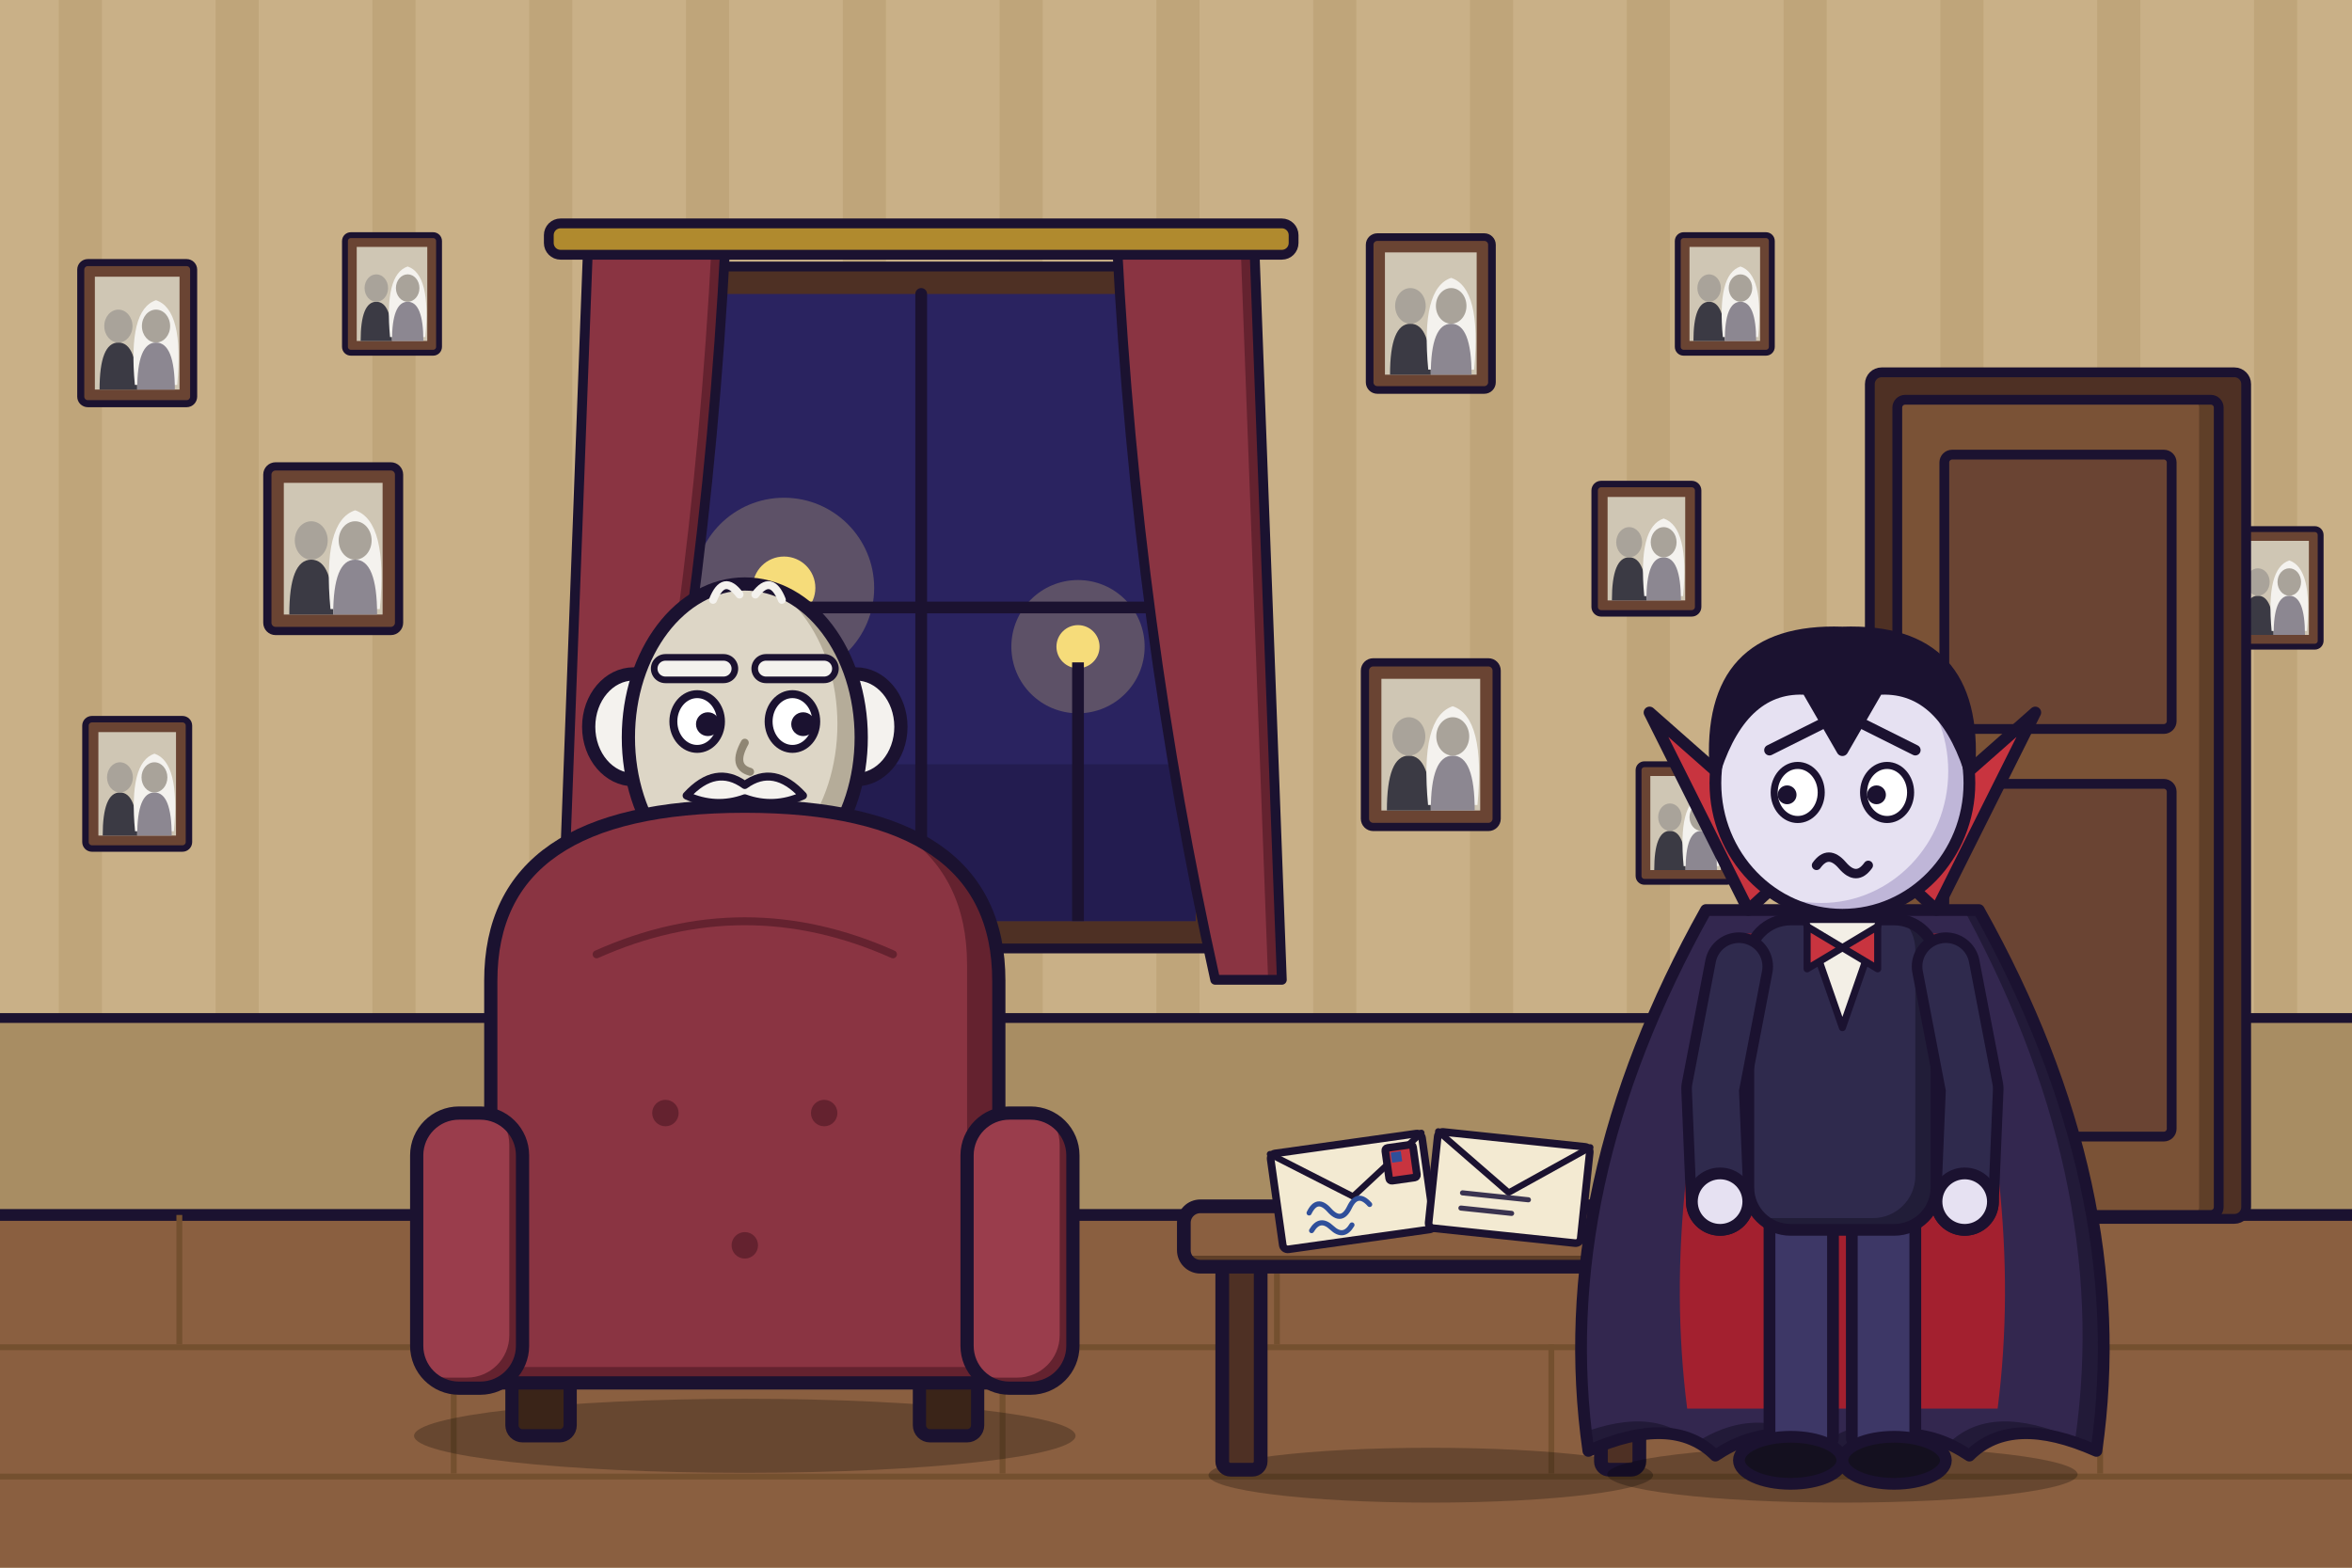
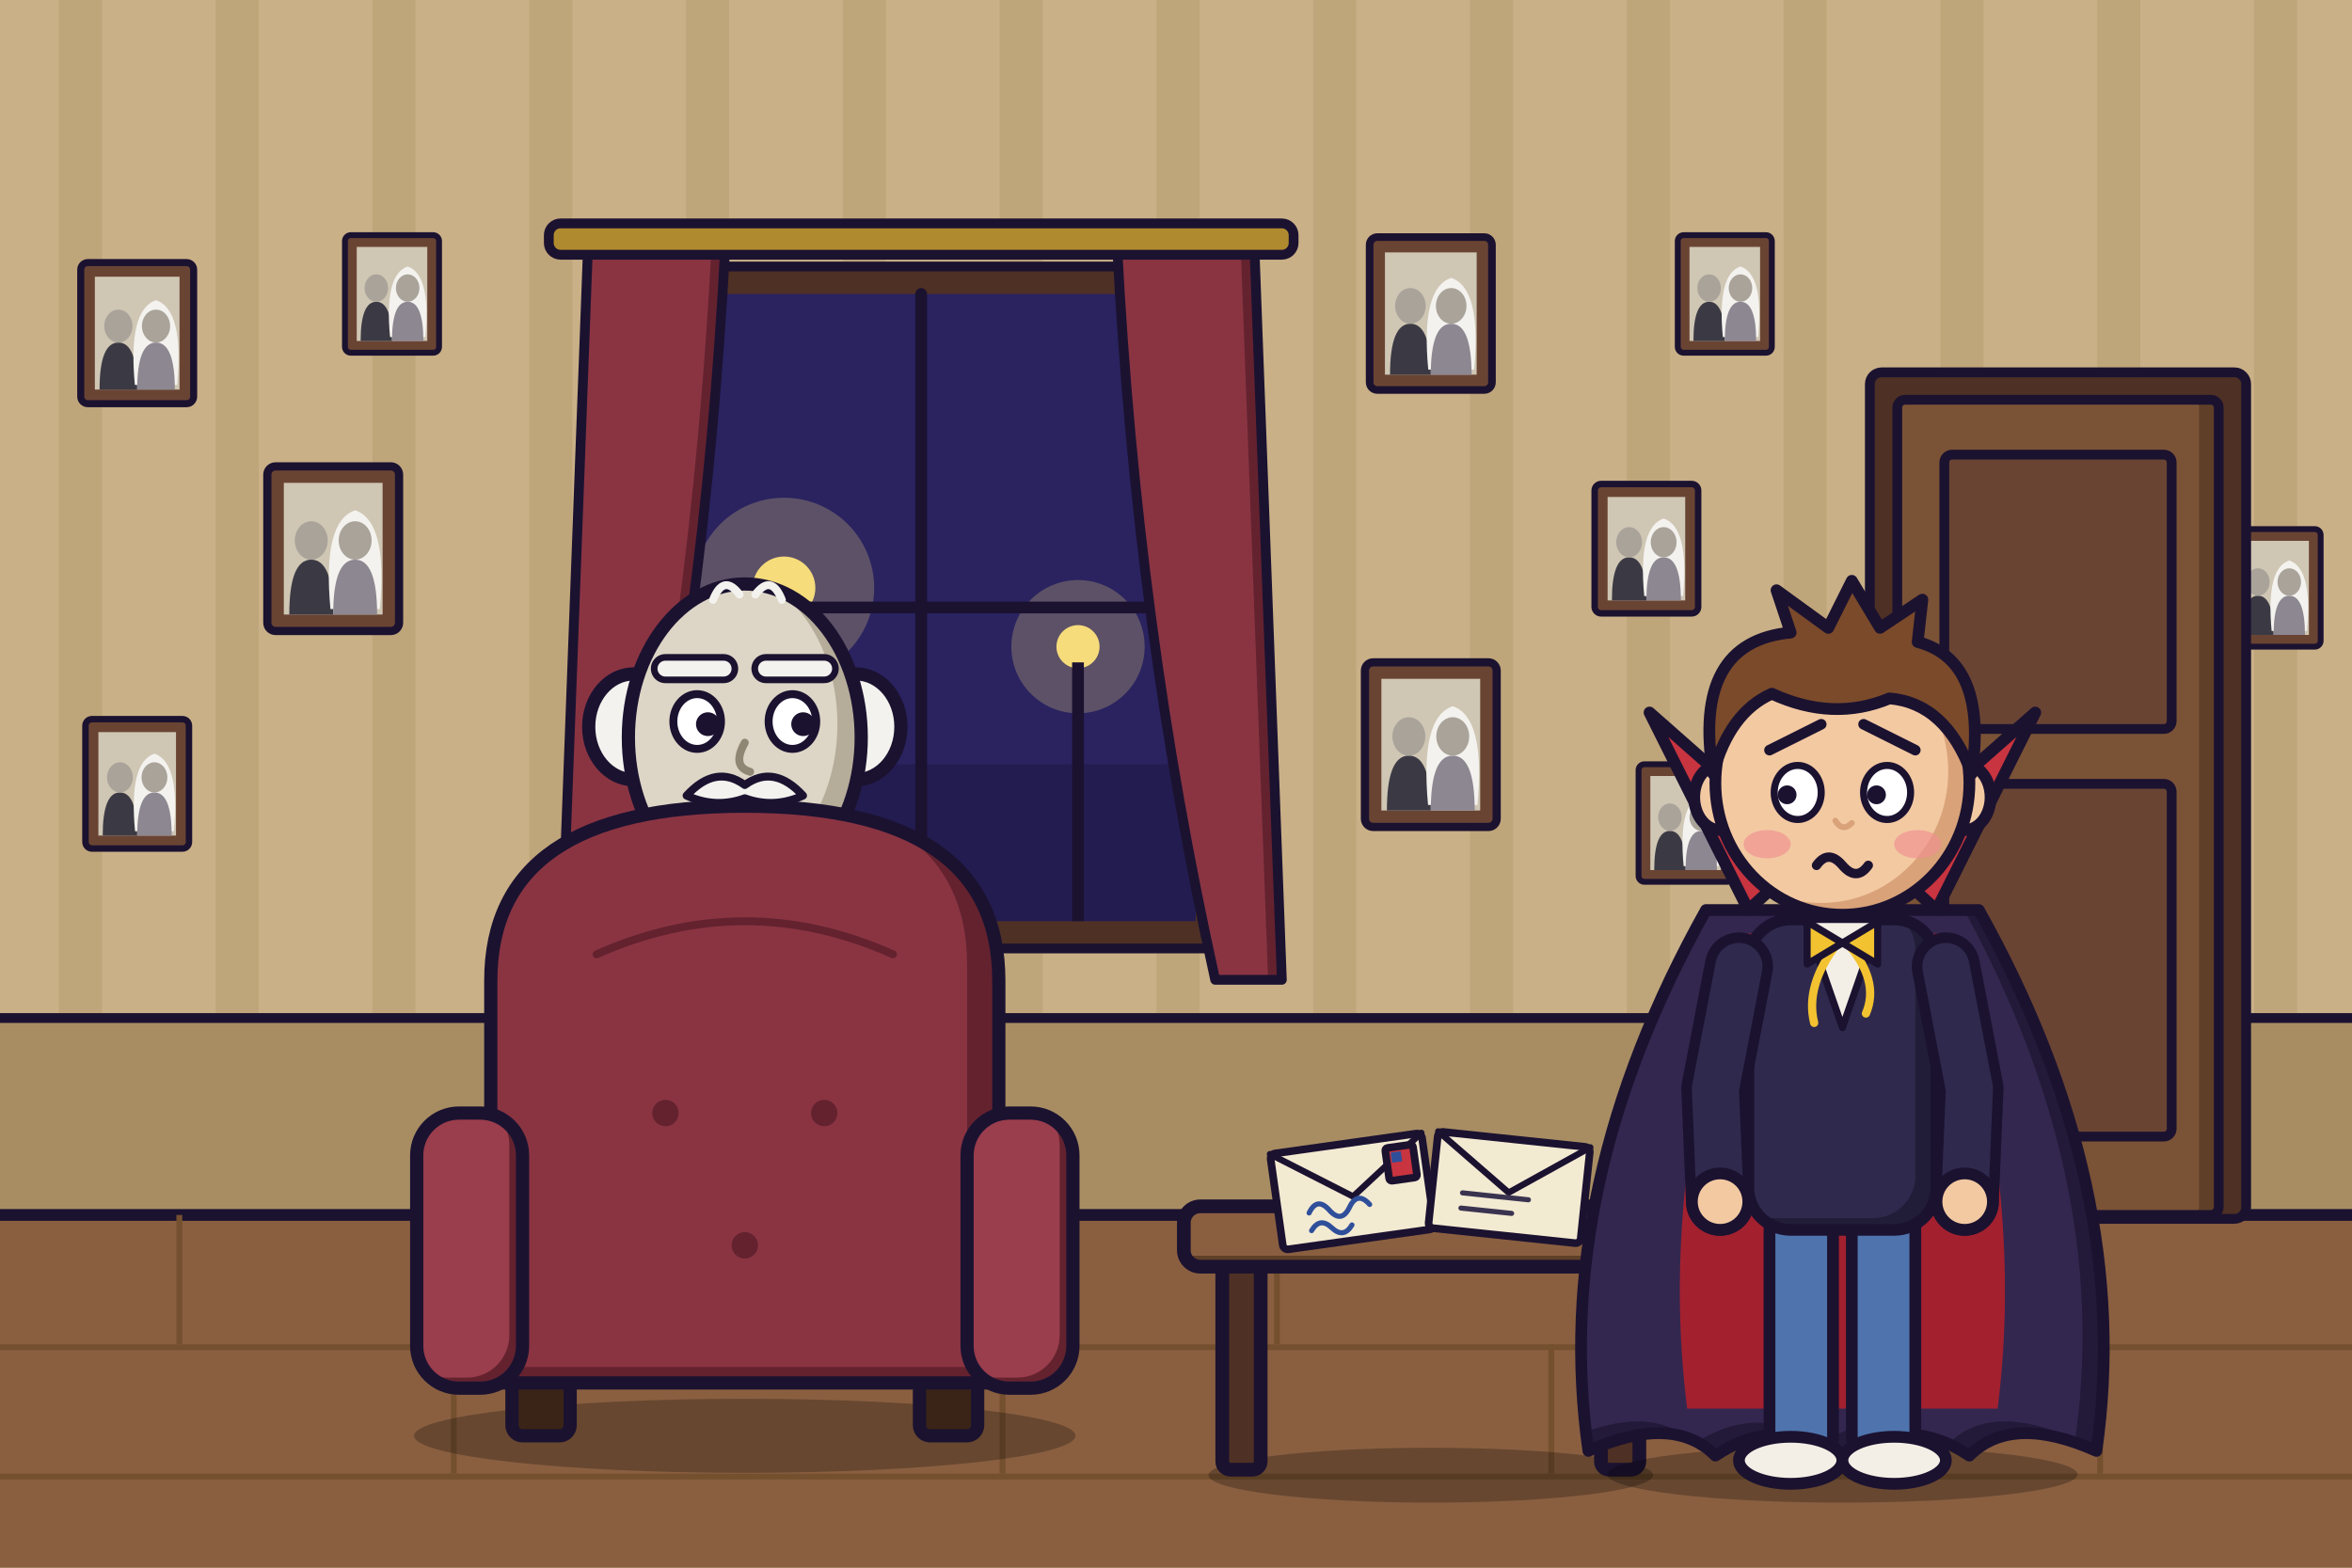
<svg xmlns="http://www.w3.org/2000/svg" viewBox="0 0 1200 800" width="1200" height="800">
  <rect width="1200" height="800" fill="#c9b087" />
  <rect x="30" y="0" width="22" height="600" fill="#bfa57a" />
  <rect x="110" y="0" width="22" height="600" fill="#bfa57a" />
  <rect x="190" y="0" width="22" height="600" fill="#bfa57a" />
  <rect x="270" y="0" width="22" height="600" fill="#bfa57a" />
  <rect x="350" y="0" width="22" height="600" fill="#bfa57a" />
  <rect x="430" y="0" width="22" height="600" fill="#bfa57a" />
  <rect x="510" y="0" width="22" height="600" fill="#bfa57a" />
  <rect x="590" y="0" width="22" height="600" fill="#bfa57a" />
  <rect x="670" y="0" width="22" height="600" fill="#bfa57a" />
  <rect x="750" y="0" width="22" height="600" fill="#bfa57a" />
  <rect x="830" y="0" width="22" height="600" fill="#bfa57a" />
  <rect x="910" y="0" width="22" height="600" fill="#bfa57a" />
  <rect x="990" y="0" width="22" height="600" fill="#bfa57a" />
  <rect x="1070" y="0" width="22" height="600" fill="#bfa57a" />
  <rect x="1150" y="0" width="22" height="600" fill="#bfa57a" />
  <rect y="520" width="1200" height="100" fill="#a88d63" />
  <rect y="517" width="1200" height="5" fill="#1b1230" />
  <rect y="620" width="1200" height="180" fill="#8a5f40" />
  <rect y="617" width="1200" height="6" fill="#1b1230" />
  <rect y="686" width="1200" height="3" fill="#74502f" />
  <rect x="90" y="620" width="3" height="66" fill="#74502f" />
  <rect x="370" y="620" width="3" height="66" fill="#74502f" />
  <rect x="650" y="620" width="3" height="66" fill="#74502f" />
  <rect x="930" y="620" width="3" height="66" fill="#74502f" />
  <rect y="752" width="1200" height="3" fill="#74502f" />
  <rect x="230" y="686" width="3" height="66" fill="#74502f" />
  <rect x="510" y="686" width="3" height="66" fill="#74502f" />
  <rect x="790" y="686" width="3" height="66" fill="#74502f" />
  <rect x="1070" y="686" width="3" height="66" fill="#74502f" />
  <rect x="316" y="136" width="308" height="348" rx="6" fill="#4e3024" stroke="#1b1230" stroke-width="5" stroke-linejoin="round" stroke-linecap="round" />
  <clipPath id="c0">
    <rect x="330" y="150" width="280" height="320" rx="0" />
  </clipPath>
  <g clip-path="url(#c0)">
    <rect x="330" y="150" width="280" height="320" fill="#2a2360" />
    <rect x="330" y="390" width="280" height="80" fill="#231c50" />
    <circle cx="400" cy="300" r="46" fill="#f6dc7a" opacity=".25" />
    <circle cx="400" cy="300" r="16" fill="#f6dc7a" />
    <rect x="396" y="310" width="8" height="160" fill="#1b1230" />
    <circle cx="550" cy="330" r="34" fill="#f6dc7a" opacity=".25" />
    <circle cx="550" cy="330" r="11" fill="#f6dc7a" />
    <rect x="547" y="338" width="6" height="140" fill="#1b1230" />
  </g>
  <path d="M470 150 V470 M330 310 H610" fill="none" stroke="#1b1230" stroke-width="6" stroke-linecap="round" stroke-linejoin="round" />
  <clipPath id="c1">
    <path d="M300 126 H370 Q360 320 320 500 H286Z" />
  </clipPath>
  <path d="M300 126 H370 Q360 320 320 500 H286Z" fill="#64222f" />
  <g clip-path="url(#c1)">
    <path d="M300 126 H370 Q360 320 320 500 H286Z" fill="#8a3442" transform="translate(-7 0)" />
  </g>
  <path d="M300 126 H370 Q360 320 320 500 H286Z" fill="none" stroke="#1b1230" stroke-width="5" stroke-linejoin="round" stroke-linecap="round" />
  <clipPath id="c2">
    <path d="M640 126 H570 Q580 320 620 500 H654Z" />
  </clipPath>
  <path d="M640 126 H570 Q580 320 620 500 H654Z" fill="#64222f" />
  <g clip-path="url(#c2)">
    <path d="M640 126 H570 Q580 320 620 500 H654Z" fill="#8a3442" transform="translate(-7 0)" />
  </g>
  <path d="M640 126 H570 Q580 320 620 500 H654Z" fill="none" stroke="#1b1230" stroke-width="5" stroke-linejoin="round" stroke-linecap="round" />
  <rect x="280" y="114" width="380" height="16" rx="6" fill="#b08a2e" stroke="#1b1230" stroke-width="5" stroke-linejoin="round" stroke-linecap="round" />
  <g transform="translate(70 170) rotate(0) scale(1.2)">
    <rect x="-24" y="-30" width="48" height="60" rx="3" fill="#6a4433" stroke="#1b1230" stroke-width="3" stroke-linejoin="round" stroke-linecap="round" />
    <rect x="-18" y="-24" width="36" height="48" rx="0" fill="#cfc6b4" />
    <clipPath id="c3">
      <rect x="-18" y="-24" width="36" height="48" rx="0" />
    </clipPath>
    <g clip-path="url(#c3)">
      <path d="M-16 24 Q-16 4 -8 4 Q0 4 0 24Z" fill="#3b3a44" />
      <ellipse cx="-8" cy="-3" rx="6" ry="7" fill="#a9a39a" />
      <path d="M-1 22 Q-4 -10 8 -14 Q20 -10 17 22Z" fill="#f4f2ee" />
      <path d="M0 24 Q0 4 8 4 Q16 4 16 24Z" fill="#8c8791" />
      <ellipse cx="8" cy="-3" rx="6" ry="7" fill="#a9a39a" />
    </g>
  </g>
  <g transform="translate(170 280) rotate(0) scale(1.4)">
    <rect x="-24" y="-30" width="48" height="60" rx="3" fill="#6a4433" stroke="#1b1230" stroke-width="3" stroke-linejoin="round" stroke-linecap="round" />
    <rect x="-18" y="-24" width="36" height="48" rx="0" fill="#cfc6b4" />
    <clipPath id="c4">
      <rect x="-18" y="-24" width="36" height="48" rx="0" />
    </clipPath>
    <g clip-path="url(#c4)">
      <path d="M-16 24 Q-16 4 -8 4 Q0 4 0 24Z" fill="#3b3a44" />
      <ellipse cx="-8" cy="-3" rx="6" ry="7" fill="#a9a39a" />
      <path d="M-1 22 Q-4 -10 8 -14 Q20 -10 17 22Z" fill="#f4f2ee" />
      <path d="M0 24 Q0 4 8 4 Q16 4 16 24Z" fill="#8c8791" />
      <ellipse cx="8" cy="-3" rx="6" ry="7" fill="#a9a39a" />
    </g>
  </g>
  <g transform="translate(70 400) rotate(0) scale(1.1)">
    <rect x="-24" y="-30" width="48" height="60" rx="3" fill="#6a4433" stroke="#1b1230" stroke-width="3" stroke-linejoin="round" stroke-linecap="round" />
    <rect x="-18" y="-24" width="36" height="48" rx="0" fill="#cfc6b4" />
    <clipPath id="c5">
      <rect x="-18" y="-24" width="36" height="48" rx="0" />
    </clipPath>
    <g clip-path="url(#c5)">
      <path d="M-16 24 Q-16 4 -8 4 Q0 4 0 24Z" fill="#3b3a44" />
      <ellipse cx="-8" cy="-3" rx="6" ry="7" fill="#a9a39a" />
      <path d="M-1 22 Q-4 -10 8 -14 Q20 -10 17 22Z" fill="#f4f2ee" />
      <path d="M0 24 Q0 4 8 4 Q16 4 16 24Z" fill="#8c8791" />
      <ellipse cx="8" cy="-3" rx="6" ry="7" fill="#a9a39a" />
    </g>
  </g>
  <g transform="translate(200 150) rotate(0) scale(1)">
    <rect x="-24" y="-30" width="48" height="60" rx="3" fill="#6a4433" stroke="#1b1230" stroke-width="3" stroke-linejoin="round" stroke-linecap="round" />
    <rect x="-18" y="-24" width="36" height="48" rx="0" fill="#cfc6b4" />
    <clipPath id="c6">
      <rect x="-18" y="-24" width="36" height="48" rx="0" />
    </clipPath>
    <g clip-path="url(#c6)">
      <path d="M-16 24 Q-16 4 -8 4 Q0 4 0 24Z" fill="#3b3a44" />
      <ellipse cx="-8" cy="-3" rx="6" ry="7" fill="#a9a39a" />
      <path d="M-1 22 Q-4 -10 8 -14 Q20 -10 17 22Z" fill="#f4f2ee" />
      <path d="M0 24 Q0 4 8 4 Q16 4 16 24Z" fill="#8c8791" />
      <ellipse cx="8" cy="-3" rx="6" ry="7" fill="#a9a39a" />
    </g>
  </g>
  <g transform="translate(730 160) rotate(0) scale(1.3)">
    <rect x="-24" y="-30" width="48" height="60" rx="3" fill="#6a4433" stroke="#1b1230" stroke-width="3" stroke-linejoin="round" stroke-linecap="round" />
    <rect x="-18" y="-24" width="36" height="48" rx="0" fill="#cfc6b4" />
    <clipPath id="c7">
      <rect x="-18" y="-24" width="36" height="48" rx="0" />
    </clipPath>
    <g clip-path="url(#c7)">
      <path d="M-16 24 Q-16 4 -8 4 Q0 4 0 24Z" fill="#3b3a44" />
      <ellipse cx="-8" cy="-3" rx="6" ry="7" fill="#a9a39a" />
      <path d="M-1 22 Q-4 -10 8 -14 Q20 -10 17 22Z" fill="#f4f2ee" />
      <path d="M0 24 Q0 4 8 4 Q16 4 16 24Z" fill="#8c8791" />
      <ellipse cx="8" cy="-3" rx="6" ry="7" fill="#a9a39a" />
    </g>
  </g>
  <g transform="translate(840 280) rotate(0) scale(1.1)">
    <rect x="-24" y="-30" width="48" height="60" rx="3" fill="#6a4433" stroke="#1b1230" stroke-width="3" stroke-linejoin="round" stroke-linecap="round" />
    <rect x="-18" y="-24" width="36" height="48" rx="0" fill="#cfc6b4" />
    <clipPath id="c8">
      <rect x="-18" y="-24" width="36" height="48" rx="0" />
    </clipPath>
    <g clip-path="url(#c8)">
      <path d="M-16 24 Q-16 4 -8 4 Q0 4 0 24Z" fill="#3b3a44" />
      <ellipse cx="-8" cy="-3" rx="6" ry="7" fill="#a9a39a" />
      <path d="M-1 22 Q-4 -10 8 -14 Q20 -10 17 22Z" fill="#f4f2ee" />
      <path d="M0 24 Q0 4 8 4 Q16 4 16 24Z" fill="#8c8791" />
      <ellipse cx="8" cy="-3" rx="6" ry="7" fill="#a9a39a" />
    </g>
  </g>
  <g transform="translate(730 380) rotate(0) scale(1.4)">
    <rect x="-24" y="-30" width="48" height="60" rx="3" fill="#6a4433" stroke="#1b1230" stroke-width="3" stroke-linejoin="round" stroke-linecap="round" />
    <rect x="-18" y="-24" width="36" height="48" rx="0" fill="#cfc6b4" />
    <clipPath id="c9">
      <rect x="-18" y="-24" width="36" height="48" rx="0" />
    </clipPath>
    <g clip-path="url(#c9)">
      <path d="M-16 24 Q-16 4 -8 4 Q0 4 0 24Z" fill="#3b3a44" />
      <ellipse cx="-8" cy="-3" rx="6" ry="7" fill="#a9a39a" />
      <path d="M-1 22 Q-4 -10 8 -14 Q20 -10 17 22Z" fill="#f4f2ee" />
      <path d="M0 24 Q0 4 8 4 Q16 4 16 24Z" fill="#8c8791" />
      <ellipse cx="8" cy="-3" rx="6" ry="7" fill="#a9a39a" />
    </g>
  </g>
  <g transform="translate(880 150) rotate(0) scale(1)">
    <rect x="-24" y="-30" width="48" height="60" rx="3" fill="#6a4433" stroke="#1b1230" stroke-width="3" stroke-linejoin="round" stroke-linecap="round" />
    <rect x="-18" y="-24" width="36" height="48" rx="0" fill="#cfc6b4" />
    <clipPath id="c10">
      <rect x="-18" y="-24" width="36" height="48" rx="0" />
    </clipPath>
    <g clip-path="url(#c10)">
      <path d="M-16 24 Q-16 4 -8 4 Q0 4 0 24Z" fill="#3b3a44" />
      <ellipse cx="-8" cy="-3" rx="6" ry="7" fill="#a9a39a" />
      <path d="M-1 22 Q-4 -10 8 -14 Q20 -10 17 22Z" fill="#f4f2ee" />
      <path d="M0 24 Q0 4 8 4 Q16 4 16 24Z" fill="#8c8791" />
      <ellipse cx="8" cy="-3" rx="6" ry="7" fill="#a9a39a" />
    </g>
  </g>
  <g transform="translate(860 420) rotate(0) scale(1)">
    <rect x="-24" y="-30" width="48" height="60" rx="3" fill="#6a4433" stroke="#1b1230" stroke-width="3" stroke-linejoin="round" stroke-linecap="round" />
    <rect x="-18" y="-24" width="36" height="48" rx="0" fill="#cfc6b4" />
    <clipPath id="c11">
      <rect x="-18" y="-24" width="36" height="48" rx="0" />
    </clipPath>
    <g clip-path="url(#c11)">
      <path d="M-16 24 Q-16 4 -8 4 Q0 4 0 24Z" fill="#3b3a44" />
      <ellipse cx="-8" cy="-3" rx="6" ry="7" fill="#a9a39a" />
      <path d="M-1 22 Q-4 -10 8 -14 Q20 -10 17 22Z" fill="#f4f2ee" />
      <path d="M0 24 Q0 4 8 4 Q16 4 16 24Z" fill="#8c8791" />
      <ellipse cx="8" cy="-3" rx="6" ry="7" fill="#a9a39a" />
    </g>
  </g>
  <g transform="translate(1160 300) rotate(0) scale(1)">
    <rect x="-24" y="-30" width="48" height="60" rx="3" fill="#6a4433" stroke="#1b1230" stroke-width="3" stroke-linejoin="round" stroke-linecap="round" />
    <rect x="-18" y="-24" width="36" height="48" rx="0" fill="#cfc6b4" />
    <clipPath id="c12">
      <rect x="-18" y="-24" width="36" height="48" rx="0" />
    </clipPath>
    <g clip-path="url(#c12)">
      <path d="M-16 24 Q-16 4 -8 4 Q0 4 0 24Z" fill="#3b3a44" />
      <ellipse cx="-8" cy="-3" rx="6" ry="7" fill="#a9a39a" />
      <path d="M-1 22 Q-4 -10 8 -14 Q20 -10 17 22Z" fill="#f4f2ee" />
      <path d="M0 24 Q0 4 8 4 Q16 4 16 24Z" fill="#8c8791" />
      <ellipse cx="8" cy="-3" rx="6" ry="7" fill="#a9a39a" />
    </g>
  </g>
  <rect x="954" y="190" width="192" height="432" rx="6" fill="#4e3024" stroke="#1b1230" stroke-width="5" stroke-linejoin="round" stroke-linecap="round" />
  <clipPath id="c13">
    <rect x="968" y="204" width="164" height="416" rx="4" />
  </clipPath>
  <rect x="968" y="204" width="164" height="416" rx="4" fill="#5f3f28" />
  <g clip-path="url(#c13)">
    <rect x="968" y="204" width="164" height="416" rx="4" fill="#7a5236" transform="translate(-10 0)" />
  </g>
  <rect x="968" y="204" width="164" height="416" rx="4" fill="none" stroke="#1b1230" stroke-width="5" stroke-linejoin="round" stroke-linecap="round" />
  <rect x="992" y="232" width="116" height="140" rx="4" fill="#6a4433" stroke="#1b1230" stroke-width="5" stroke-linejoin="round" stroke-linecap="round" />
  <rect x="992" y="400" width="116" height="180" rx="4" fill="#6a4433" stroke="#1b1230" stroke-width="5" stroke-linejoin="round" stroke-linecap="round" />
  <circle cx="988" cy="392" r="11" fill="#f2c230" stroke="#1b1230" stroke-width="3" stroke-linejoin="round" stroke-linecap="round" />
  <g transform="translate(380 730) scale(1.35)">
    <ellipse cx="0" cy="2" rx="125" ry="14" fill="#000" opacity=".25" />
    <g transform="translate(0 -262)">
      <ellipse cx="-42" cy="-4" rx="17" ry="20" fill="#f4f2ee" stroke="#1b1230" stroke-width="5" stroke-linejoin="round" stroke-linecap="round" />
      <ellipse cx="42" cy="-4" rx="17" ry="20" fill="#f4f2ee" stroke="#1b1230" stroke-width="5" stroke-linejoin="round" stroke-linecap="round" />
      <clipPath id="c14">
        <ellipse cx="0" cy="0" rx="44" ry="58" />
      </clipPath>
      <ellipse cx="0" cy="0" rx="44" ry="58" fill="#b5ac99" />
      <g clip-path="url(#c14)">
        <ellipse cx="0" cy="0" rx="44" ry="58" fill="#ddd6c6" transform="translate(-9 -5)" />
      </g>
      <ellipse cx="0" cy="0" rx="44" ry="58" fill="none" stroke="#1b1230" stroke-width="5" stroke-linejoin="round" stroke-linecap="round" />
      <path d="M-12 -52 q4 -10 10 -2 M4 -54 q6 -8 10 2" fill="none" stroke="#f4f2ee" stroke-width="3" stroke-linecap="round" stroke-linejoin="round" />
      <ellipse cx="-18" cy="-6" rx="9" ry="10.35" fill="#fff" stroke="#1b1230" stroke-width="3" />
      <circle cx="-13.95" cy="-5" r="4.5" fill="#1b1230" />
      <ellipse cx="18" cy="-6" rx="9" ry="10.35" fill="#fff" stroke="#1b1230" stroke-width="3" />
      <circle cx="22.05" cy="-5" r="4.5" fill="#1b1230" />
      <path d="M-30 -26 L-8 -26" fill="none" stroke="#1b1230" stroke-width="11" stroke-linecap="round" stroke-linejoin="round" />
      <path d="M-30 -26 L-8 -26" fill="none" stroke="#f4f2ee" stroke-width="6" stroke-linecap="round" stroke-linejoin="round" />
      <path d="M30 -26 L8 -26" fill="none" stroke="#1b1230" stroke-width="11" stroke-linecap="round" stroke-linejoin="round" />
      <path d="M30 -26 L8 -26" fill="none" stroke="#f4f2ee" stroke-width="6" stroke-linecap="round" stroke-linejoin="round" />
      <path d="M-10 28 q10 8 20 0" fill="none" stroke="#1b1230" stroke-width="4" stroke-linecap="round" stroke-linejoin="round" />
      <path d="M0 2 q-5 9 2 11" fill="none" stroke="#8f8674" stroke-width="3" stroke-linecap="round" stroke-linejoin="round" />
      <path d="M-22 22 Q-11 10 0 18 Q11 10 22 22 Q11 27 0 23 Q-11 27 -22 22Z" fill="#f4f2ee" stroke="#1b1230" stroke-width="3" stroke-linejoin="round" stroke-linecap="round" />
    </g>
    <rect x="-88" y="-20" width="22" height="22" rx="4" fill="#3a2418" stroke="#1b1230" stroke-width="5" stroke-linejoin="round" stroke-linecap="round" />
    <rect x="66" y="-20" width="22" height="22" rx="4" fill="#3a2418" stroke="#1b1230" stroke-width="5" stroke-linejoin="round" stroke-linecap="round" />
    <clipPath id="c15">
      <path d="M-96 -18 L-96 -170 Q-96 -236 0 -236 Q96 -236 96 -170 L96 -18 Z" />
    </clipPath>
    <path d="M-96 -18 L-96 -170 Q-96 -236 0 -236 Q96 -236 96 -170 L96 -18 Z" fill="#64222f" />
    <g clip-path="url(#c15)">
      <path d="M-96 -18 L-96 -170 Q-96 -236 0 -236 Q96 -236 96 -170 L96 -18 Z" fill="#8a3442" transform="translate(-12 -6)" />
    </g>
    <path d="M-96 -18 L-96 -170 Q-96 -236 0 -236 Q96 -236 96 -170 L96 -18 Z" fill="none" stroke="#1b1230" stroke-width="5" stroke-linejoin="round" stroke-linecap="round" />
    <path d="M-56 -180 Q0 -205 56 -180" fill="none" stroke="#64222f" stroke-width="3" stroke-linecap="round" stroke-linejoin="round" />
    <circle cx="-30" cy="-120" r="5" fill="#64222f" />
    <circle cx="30" cy="-120" r="5" fill="#64222f" />
    <circle cx="0" cy="-70" r="5" fill="#64222f" />
    <clipPath id="c16">
      <rect x="-124" y="-120" width="40" height="104" rx="16" />
    </clipPath>
    <rect x="-124" y="-120" width="40" height="104" rx="16" fill="#64222f" />
    <g clip-path="url(#c16)">
      <rect x="-124" y="-120" width="40" height="104" rx="16" fill="#9a3d4c" transform="translate(-5 -4)" />
    </g>
    <rect x="-124" y="-120" width="40" height="104" rx="16" fill="none" stroke="#1b1230" stroke-width="5" stroke-linejoin="round" stroke-linecap="round" />
    <clipPath id="c17">
      <rect x="84" y="-120" width="40" height="104" rx="16" />
    </clipPath>
    <rect x="84" y="-120" width="40" height="104" rx="16" fill="#64222f" />
    <g clip-path="url(#c17)">
      <rect x="84" y="-120" width="40" height="104" rx="16" fill="#9a3d4c" transform="translate(-5 -4)" />
    </g>
    <rect x="84" y="-120" width="40" height="104" rx="16" fill="none" stroke="#1b1230" stroke-width="5" stroke-linejoin="round" stroke-linecap="round" />
  </g>
  <g transform="translate(730 750) scale(1.4)">
    <ellipse cx="0" cy="2" rx="81" ry="10" fill="#000" opacity=".25" />
    <rect x="-76" y="-80" width="14" height="80" rx="3" fill="#4e3024" stroke="#1b1230" stroke-width="5" stroke-linejoin="round" stroke-linecap="round" />
    <rect x="62" y="-80" width="14" height="80" rx="3" fill="#4e3024" stroke="#1b1230" stroke-width="5" stroke-linejoin="round" stroke-linecap="round" />
    <clipPath id="c18">
      <rect x="-90" y="-96" width="180" height="22" rx="6" />
    </clipPath>
    <rect x="-90" y="-96" width="180" height="22" rx="6" fill="#5f3f28" />
    <g clip-path="url(#c18)">
      <rect x="-90" y="-96" width="180" height="22" rx="6" fill="#8a5f40" transform="translate(-6 -4)" />
    </g>
    <rect x="-90" y="-96" width="180" height="22" rx="6" fill="none" stroke="#1b1230" stroke-width="5" stroke-linejoin="round" stroke-linecap="round" />
  </g>
  <g transform="translate(690 608) rotate(-8) scale(1.3)">
    <rect x="-30" y="-19" width="60" height="38" rx="2" fill="#f3ead2" stroke="#1b1230" stroke-width="3" stroke-linejoin="round" stroke-linecap="round" />
    <path d="M-30 -19 L0 2 L30 -19" fill="none" stroke="#1b1230" stroke-width="2.5" stroke-linecap="round" stroke-linejoin="round" />
    <rect x="15" y="-15" width="11" height="13" rx="1" fill="#c8343f" stroke="#1b1230" stroke-width="3" stroke-linejoin="round" stroke-linecap="round" />
    <rect x="17" y="-13" width="4" height="4" rx="0" fill="#2f4f9a" />
    <path d="M-18 6 q4 -6 8 0 q4 6 8 0 q4 -6 8 0 M-18 13 q4 -5 8 0 q4 5 8 0" fill="none" stroke="#2f4f9a" stroke-width="2" stroke-linecap="round" stroke-linejoin="round" />
  </g>
  <g transform="translate(770 606) rotate(6) scale(1.3)">
    <rect x="-30" y="-19" width="60" height="38" rx="2" fill="#f3ead2" stroke="#1b1230" stroke-width="3" stroke-linejoin="round" stroke-linecap="round" />
    <path d="M-30 -19 L0 2 L30 -19" fill="none" stroke="#1b1230" stroke-width="2.5" stroke-linecap="round" stroke-linejoin="round" />
    <path d="M-18 4 h26 M-18 10 h20" fill="none" stroke="#3a3350" stroke-width="2" stroke-linecap="round" stroke-linejoin="round" />
  </g>
  <g transform="translate(940 750) scale(1.2)">
    <ellipse cx="0" cy="2" rx="100" ry="12" fill="#000" opacity=".25" />
-     <g transform="translate(0 0) scale(1 1)">
-       <clipPath id="c19">
-         <path d="M-58 -238 Q-124 -120 -108 -8 Q-72 -24 -54 -6 Q-27 -24 0 -6 Q27 -24 54 -6 Q72 -24 108 -8 Q124 -120 58 -238 Z" />
-       </clipPath>
-       <path d="M-58 -238 Q-124 -120 -108 -8 Q-72 -24 -54 -6 Q-27 -24 0 -6 Q27 -24 54 -6 Q72 -24 108 -8 Q124 -120 58 -238 Z" fill="#221a38" />
-       <g clip-path="url(#c19)">
-         <path d="M-58 -238 Q-124 -120 -108 -8 Q-72 -24 -54 -6 Q-27 -24 0 -6 Q27 -24 54 -6 Q72 -24 108 -8 Q124 -120 58 -238 Z" fill="#33274f" transform="translate(-9 -5)" />
-       </g>
-       <path d="M-58 -238 Q-124 -120 -108 -8 Q-72 -24 -54 -6 Q-27 -24 0 -6 Q27 -24 54 -6 Q72 -24 108 -8 Q124 -120 58 -238 Z" fill="none" stroke="#1b1230" stroke-width="5" stroke-linejoin="round" stroke-linecap="round" />
-       <path d="M-44 -228 Q-78 -120 -66 -26 L66 -26 Q78 -120 44 -228 Z" fill="#a3202f" />
-     </g>
-     <rect x="-31" y="-112" width="27" height="104" rx="6" fill="#3d3766" stroke="#1b1230" stroke-width="5" stroke-linejoin="round" stroke-linecap="round" />
-     <rect x="4" y="-112" width="27" height="104" rx="6" fill="#3d3766" stroke="#1b1230" stroke-width="5" stroke-linejoin="round" stroke-linecap="round" />
-     <ellipse cx="-22" cy="-4" rx="22" ry="10" fill="#14101f" stroke="#1b1230" stroke-width="5" stroke-linejoin="round" stroke-linecap="round" />
-     <ellipse cx="22" cy="-4" rx="22" ry="10" fill="#14101f" stroke="#1b1230" stroke-width="5" stroke-linejoin="round" stroke-linecap="round" />
+     <clipPath id="c19">
+       <path d="M-58 -238 Q-124 -120 -108 -8 Q-72 -24 -54 -6 Q-27 -24 0 -6 Q27 -24 54 -6 Q72 -24 108 -8 Q124 -120 58 -238 Z" />
+     </clipPath>
+     <path d="M-58 -238 Q-124 -120 -108 -8 Q-72 -24 -54 -6 Q-27 -24 0 -6 Q27 -24 54 -6 Q72 -24 108 -8 Q124 -120 58 -238 Z" fill="#221a38" />
+     <g clip-path="url(#c19)">
+       <path d="M-58 -238 Q-124 -120 -108 -8 Q-72 -24 -54 -6 Q-27 -24 0 -6 Q27 -24 54 -6 Q72 -24 108 -8 Q124 -120 58 -238 Z" fill="#33274f" transform="translate(-9 -5)" />
+     </g>
+     <path d="M-58 -238 Q-124 -120 -108 -8 Q-72 -24 -54 -6 Q-27 -24 0 -6 Q27 -24 54 -6 Q72 -24 108 -8 Q124 -120 58 -238 Z" fill="none" stroke="#1b1230" stroke-width="5" stroke-linejoin="round" stroke-linecap="round" />
+     <path d="M-44 -228 Q-78 -120 -66 -26 L66 -26 Q78 -120 44 -228 Z" fill="#a3202f" />
+     <rect x="-31" y="-112" width="27" height="104" rx="6" fill="#4f74ad" stroke="#1b1230" stroke-width="5" stroke-linejoin="round" stroke-linecap="round" />
+     <rect x="4" y="-112" width="27" height="104" rx="6" fill="#4f74ad" stroke="#1b1230" stroke-width="5" stroke-linejoin="round" stroke-linecap="round" />
+     <ellipse cx="-22" cy="-4" rx="22" ry="10" fill="#f4efe6" stroke="#1b1230" stroke-width="5" stroke-linejoin="round" stroke-linecap="round" />
+     <ellipse cx="22" cy="-4" rx="22" ry="10" fill="#f4efe6" stroke="#1b1230" stroke-width="5" stroke-linejoin="round" stroke-linecap="round" />
    <g transform="translate(0 0)">
      <path d="M-40 -238 L-82 -322 L-14 -262 Z" fill="#c8343f" stroke="#1b1230" stroke-width="5" stroke-linejoin="round" stroke-linecap="round" />
      <path d="M40 -238 L82 -322 L14 -262 Z" fill="#c8343f" stroke="#1b1230" stroke-width="5" stroke-linejoin="round" stroke-linecap="round" />
      <clipPath id="c20">
        <rect x="-40" y="-234" width="80" height="132" rx="18" />
      </clipPath>
      <rect x="-40" y="-234" width="80" height="132" rx="18" fill="#211d38" />
      <g clip-path="url(#c20)">
        <rect x="-40" y="-234" width="80" height="132" rx="18" fill="#2f2a4d" transform="translate(-9 -5)" />
      </g>
      <rect x="-40" y="-234" width="80" height="132" rx="18" fill="none" stroke="#1b1230" stroke-width="5" stroke-linejoin="round" stroke-linecap="round" />
      <path d="M-16 -234 L0 -188 L16 -234 Z" fill="#f3efe6" stroke="#1b1230" stroke-width="3" stroke-linejoin="round" stroke-linecap="round" />
-       <path d="M0 -222 L-15 -231 L-15 -213 Z" fill="#c8343f" stroke="#1b1230" stroke-width="3" stroke-linejoin="round" stroke-linecap="round" />
-       <path d="M0 -222 L15 -231 L15 -213 Z" fill="#c8343f" stroke="#1b1230" stroke-width="3" stroke-linejoin="round" stroke-linecap="round" />
+       <path d="M-2 -224 Q-16 -206 -12 -190 M2 -224 Q16 -208 10 -194" fill="none" stroke="#f2c230" stroke-width="3.5" stroke-linecap="round" stroke-linejoin="round" />
+       <path d="M0 -224 L-15 -233 L-15 -215 Z" fill="#f2c230" stroke="#1b1230" stroke-width="3" stroke-linejoin="round" stroke-linecap="round" />
+       <path d="M0 -224 L15 -233 L15 -215 Z" fill="#f2c230" stroke="#1b1230" stroke-width="3" stroke-linejoin="round" stroke-linecap="round" />
+     </g>
+     <g transform="translate(0 0)">
+       <ellipse cx="-52" cy="-286" rx="11" ry="14" fill="#f3c9a2" stroke="#1b1230" stroke-width="5" stroke-linejoin="round" stroke-linecap="round" />
+       <ellipse cx="52" cy="-286" rx="11" ry="14" fill="#f3c9a2" stroke="#1b1230" stroke-width="5" stroke-linejoin="round" stroke-linecap="round" />
      <clipPath id="c21">
        <ellipse cx="0" cy="-292" rx="54" ry="56" />
      </clipPath>
-       <ellipse cx="0" cy="-292" rx="54" ry="56" fill="#bfb6d8" />
+       <ellipse cx="0" cy="-292" rx="54" ry="56" fill="#d9a279" />
      <g clip-path="url(#c21)">
-         <ellipse cx="0" cy="-292" rx="54" ry="56" fill="#e6e1f2" transform="translate(-9 -5)" />
+         <ellipse cx="0" cy="-292" rx="54" ry="56" fill="#f3c9a2" transform="translate(-9 -5)" />
      </g>
      <ellipse cx="0" cy="-292" rx="54" ry="56" fill="none" stroke="#1b1230" stroke-width="5" stroke-linejoin="round" stroke-linecap="round" />
-       <path d="M-54 -298 Q-58 -358 0 -356 Q58 -358 54 -298 Q42 -334 15 -332 L0 -306 L-15 -332 Q-42 -334 -54 -298 Z" fill="#1b1230" stroke="#1b1230" stroke-width="5" stroke-linejoin="round" stroke-linecap="round" />
+       <path d="M-55 -296 Q-64 -352 -22 -356 L-28 -374 L-6 -358 L4 -378 L16 -358 L34 -370 L32 -352 Q62 -344 55 -296 Q44 -326 20 -328 Q-4 -318 -30 -330 Q-48 -322 -55 -296 Z" fill="#7a4a2a" stroke="#1b1230" stroke-width="5" stroke-linejoin="round" stroke-linecap="round" />
+       <ellipse cx="-32" cy="-266" rx="10" ry="6" fill="#ef8f8f" opacity=".65" />
+       <ellipse cx="32" cy="-266" rx="10" ry="6" fill="#ef8f8f" opacity=".65" />
+       <path d="M-3 -276 q3 5 7 1" fill="none" stroke="#d9a279" stroke-width="2.5" stroke-linecap="round" stroke-linejoin="round" />
      <ellipse cx="-19" cy="-288" rx="10" ry="11.5" fill="#fff" stroke="#1b1230" stroke-width="3" />
      <circle cx="-23.5" cy="-287" r="4" fill="#1b1230" />
      <ellipse cx="19" cy="-288" rx="10" ry="11.5" fill="#fff" stroke="#1b1230" stroke-width="3" />
      <circle cx="14.5" cy="-287" r="4" fill="#1b1230" />
      <path d="M-31 -306 L-9 -317" fill="none" stroke="#1b1230" stroke-width="4.5" stroke-linecap="round" stroke-linejoin="round" />
      <path d="M31 -306 L9 -317" fill="none" stroke="#1b1230" stroke-width="4.5" stroke-linecap="round" stroke-linejoin="round" />
      <path d="M-11 -257 q5 -7 11 0 q6 7 11 0" fill="none" stroke="#1b1230" stroke-width="4" stroke-linecap="round" stroke-linejoin="round" />
      <polyline points="-44,-214 -54,-162 -52,-114" fill="none" stroke-linecap="round" stroke-linejoin="round" stroke="#1b1230" stroke-width="29" />
      <polyline points="-44,-214 -54,-162 -52,-114" fill="none" stroke-linecap="round" stroke-linejoin="round" stroke="#2f2a4d" stroke-width="20" />
-       <circle cx="-52" cy="-114" r="12" fill="#e6e1f2" stroke="#1b1230" stroke-width="5" stroke-linejoin="round" stroke-linecap="round" />
+       <circle cx="-52" cy="-114" r="12" fill="#f3c9a2" stroke="#1b1230" stroke-width="5" stroke-linejoin="round" stroke-linecap="round" />
      <polyline points="44,-214 54,-162 52,-114" fill="none" stroke-linecap="round" stroke-linejoin="round" stroke="#1b1230" stroke-width="29" />
      <polyline points="44,-214 54,-162 52,-114" fill="none" stroke-linecap="round" stroke-linejoin="round" stroke="#2f2a4d" stroke-width="20" />
-       <circle cx="52" cy="-114" r="12" fill="#e6e1f2" stroke="#1b1230" stroke-width="5" stroke-linejoin="round" stroke-linecap="round" />
+       <circle cx="52" cy="-114" r="12" fill="#f3c9a2" stroke="#1b1230" stroke-width="5" stroke-linejoin="round" stroke-linecap="round" />
    </g>
  </g>
</svg>
